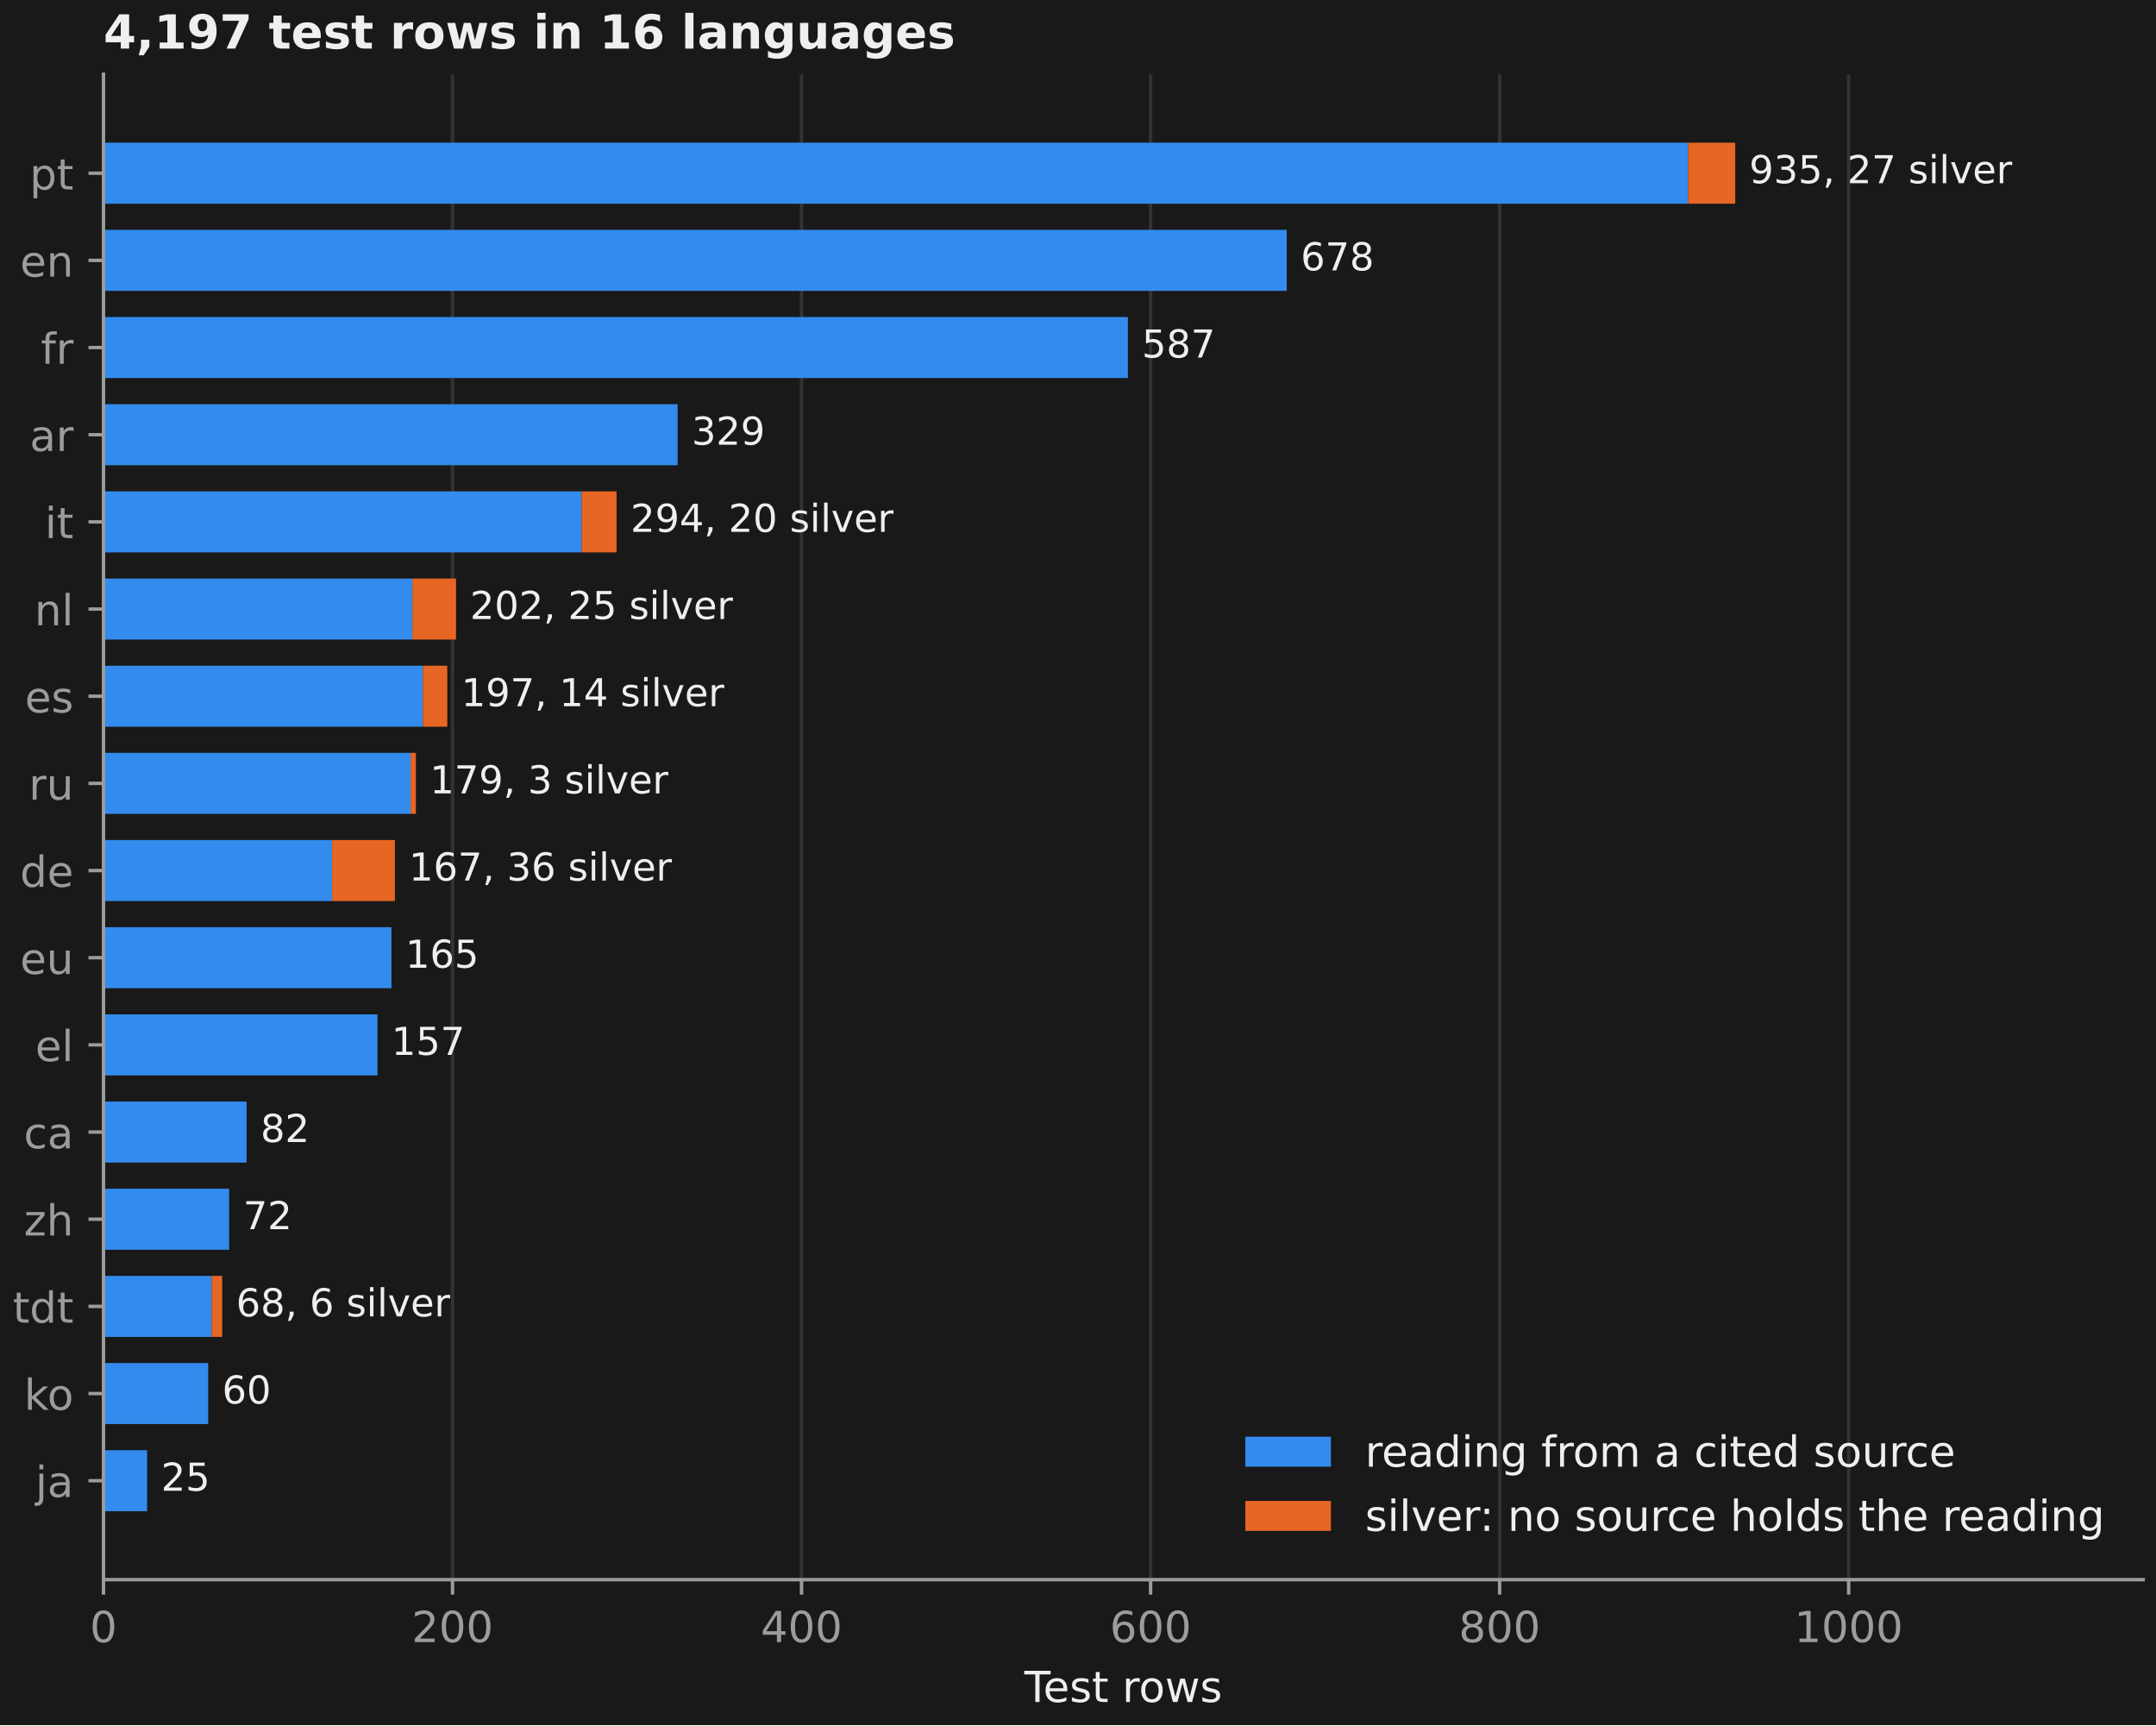
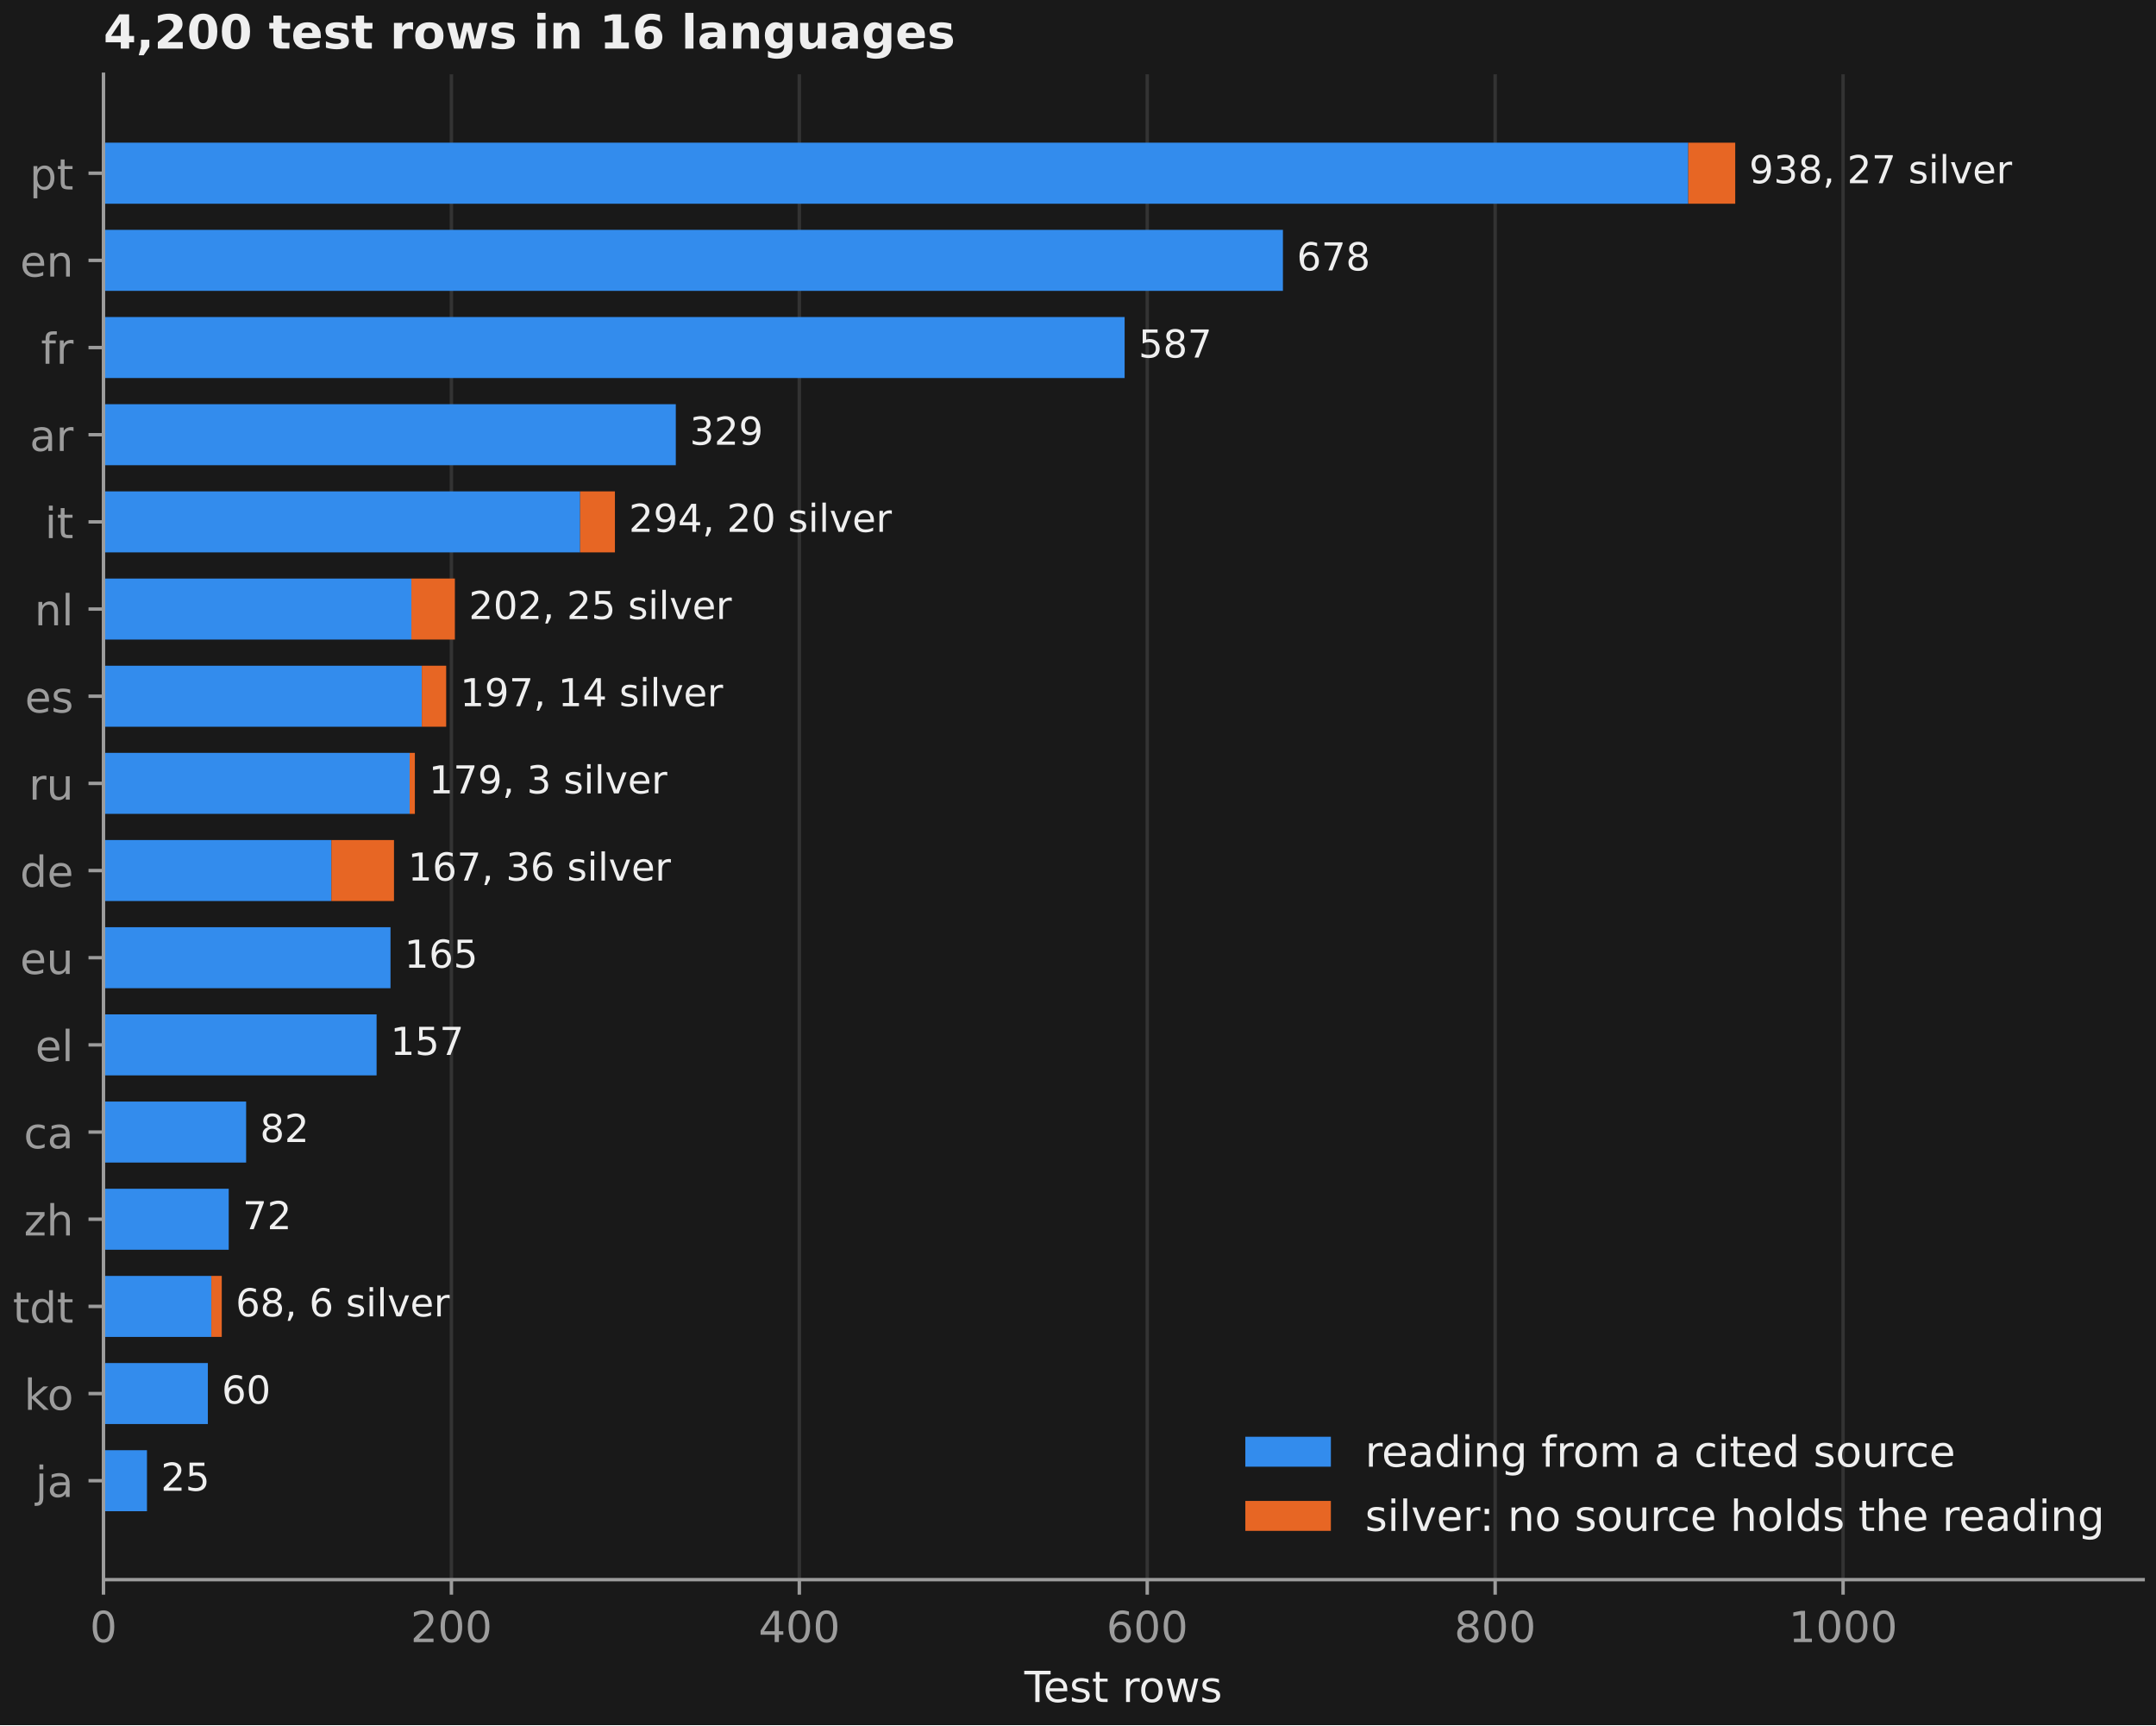
<svg xmlns="http://www.w3.org/2000/svg" xmlns:xlink="http://www.w3.org/1999/xlink" width="504pt" height="403.2pt" viewBox="0 0 504 403.2" version="1.1">
  <defs>
    <style type="text/css">*{stroke-linejoin: round; stroke-linecap: butt}</style>
  </defs>
  <g id="figure_1">
    <g id="patch_1">
      <path d="M 0 403.2  L 504 403.2  L 504 0  L 0 0  z " style="fill: #191919" />
    </g>
    <g id="axes_1">
      <g id="patch_2">
        <path d="M 24.189 369.2  L 501 369.2  L 501 17.359  L 24.189 17.359  z " style="fill: #191919" />
      </g>
      <g id="matplotlib.axis_1">
        <g id="xtick_1">
          <g id="line2d_1">
            <path d="M 24.189 369.2  L 24.189 17.359  " clip-path="url(#pc257450eb6)" style="fill: none; stroke: #333333; stroke-width: 0.8; stroke-linecap: square" />
          </g>
          <g id="line2d_2">
            <defs>
              <path id="mc3cc2e16f8" d="M 0 0  L 0 3.5  " style="stroke: #9c9c9c; stroke-width: 0.8" />
            </defs>
            <g>
              <use xlink:href="#mc3cc2e16f8" x="24.189" y="369.2" style="fill: #9c9c9c; stroke: #9c9c9c; stroke-width: 0.8" />
            </g>
          </g>
          <g id="text_1">
            <text style="font-size: 10px; font-family: 'DejaVu Sans', 'Bitstream Vera Sans', 'Computer Modern Sans Serif', 'Lucida Grande', 'Verdana', 'Geneva', 'Lucid', 'Arial', 'Helvetica', 'Avant Garde', sans-serif; text-anchor: middle; fill: #9c9c9c" x="24.189" y="383.797" transform="rotate(-0 24.1893 383.7974)">0</text>
          </g>
        </g>
        <g id="xtick_2">
          <g id="line2d_3">
-             <path d="M 105.783 369.2  L 105.783 17.359  " clip-path="url(#pc257450eb6)" style="fill: none; stroke: #333333; stroke-width: 0.8; stroke-linecap: square" />
+             <path d="M 105.522 369.2  L 105.522 17.359  " clip-path="url(#pc257450eb6)" style="fill: none; stroke: #333333; stroke-width: 0.8; stroke-linecap: square" />
          </g>
          <g id="line2d_4">
            <g>
-               <use xlink:href="#mc3cc2e16f8" x="105.783" y="369.2" style="fill: #9c9c9c; stroke: #9c9c9c; stroke-width: 0.8" />
+               <use xlink:href="#mc3cc2e16f8" x="105.522" y="369.2" style="fill: #9c9c9c; stroke: #9c9c9c; stroke-width: 0.8" />
            </g>
          </g>
          <g id="text_2">
-             <text style="font-size: 10px; font-family: 'DejaVu Sans', 'Bitstream Vera Sans', 'Computer Modern Sans Serif', 'Lucida Grande', 'Verdana', 'Geneva', 'Lucid', 'Arial', 'Helvetica', 'Avant Garde', sans-serif; text-anchor: middle; fill: #9c9c9c" x="105.783" y="383.797" transform="rotate(-0 105.7825 383.7974)">200</text>
+             <text style="font-size: 10px; font-family: 'DejaVu Sans', 'Bitstream Vera Sans', 'Computer Modern Sans Serif', 'Lucida Grande', 'Verdana', 'Geneva', 'Lucid', 'Arial', 'Helvetica', 'Avant Garde', sans-serif; text-anchor: middle; fill: #9c9c9c" x="105.522" y="383.797" transform="rotate(-0 105.5216 383.7974)">200</text>
          </g>
        </g>
        <g id="xtick_3">
          <g id="line2d_5">
-             <path d="M 187.376 369.2  L 187.376 17.359  " clip-path="url(#pc257450eb6)" style="fill: none; stroke: #333333; stroke-width: 0.8; stroke-linecap: square" />
+             <path d="M 186.854 369.2  L 186.854 17.359  " clip-path="url(#pc257450eb6)" style="fill: none; stroke: #333333; stroke-width: 0.8; stroke-linecap: square" />
          </g>
          <g id="line2d_6">
            <g>
-               <use xlink:href="#mc3cc2e16f8" x="187.376" y="369.2" style="fill: #9c9c9c; stroke: #9c9c9c; stroke-width: 0.8" />
+               <use xlink:href="#mc3cc2e16f8" x="186.854" y="369.2" style="fill: #9c9c9c; stroke: #9c9c9c; stroke-width: 0.8" />
            </g>
          </g>
          <g id="text_3">
-             <text style="font-size: 10px; font-family: 'DejaVu Sans', 'Bitstream Vera Sans', 'Computer Modern Sans Serif', 'Lucida Grande', 'Verdana', 'Geneva', 'Lucid', 'Arial', 'Helvetica', 'Avant Garde', sans-serif; text-anchor: middle; fill: #9c9c9c" x="187.376" y="383.797" transform="rotate(-0 187.3758 383.7974)">400</text>
+             <text style="font-size: 10px; font-family: 'DejaVu Sans', 'Bitstream Vera Sans', 'Computer Modern Sans Serif', 'Lucida Grande', 'Verdana', 'Geneva', 'Lucid', 'Arial', 'Helvetica', 'Avant Garde', sans-serif; text-anchor: middle; fill: #9c9c9c" x="186.854" y="383.797" transform="rotate(-0 186.8539 383.7974)">400</text>
          </g>
        </g>
        <g id="xtick_4">
          <g id="line2d_7">
-             <path d="M 268.969 369.2  L 268.969 17.359  " clip-path="url(#pc257450eb6)" style="fill: none; stroke: #333333; stroke-width: 0.8; stroke-linecap: square" />
+             <path d="M 268.186 369.2  L 268.186 17.359  " clip-path="url(#pc257450eb6)" style="fill: none; stroke: #333333; stroke-width: 0.8; stroke-linecap: square" />
          </g>
          <g id="line2d_8">
            <g>
-               <use xlink:href="#mc3cc2e16f8" x="268.969" y="369.2" style="fill: #9c9c9c; stroke: #9c9c9c; stroke-width: 0.8" />
+               <use xlink:href="#mc3cc2e16f8" x="268.186" y="369.2" style="fill: #9c9c9c; stroke: #9c9c9c; stroke-width: 0.8" />
            </g>
          </g>
          <g id="text_4">
-             <text style="font-size: 10px; font-family: 'DejaVu Sans', 'Bitstream Vera Sans', 'Computer Modern Sans Serif', 'Lucida Grande', 'Verdana', 'Geneva', 'Lucid', 'Arial', 'Helvetica', 'Avant Garde', sans-serif; text-anchor: middle; fill: #9c9c9c" x="268.969" y="383.797" transform="rotate(-0 268.969 383.7974)">600</text>
+             <text style="font-size: 10px; font-family: 'DejaVu Sans', 'Bitstream Vera Sans', 'Computer Modern Sans Serif', 'Lucida Grande', 'Verdana', 'Geneva', 'Lucid', 'Arial', 'Helvetica', 'Avant Garde', sans-serif; text-anchor: middle; fill: #9c9c9c" x="268.186" y="383.797" transform="rotate(-0 268.1861 383.7974)">600</text>
          </g>
        </g>
        <g id="xtick_5">
          <g id="line2d_9">
-             <path d="M 350.562 369.2  L 350.562 17.359  " clip-path="url(#pc257450eb6)" style="fill: none; stroke: #333333; stroke-width: 0.8; stroke-linecap: square" />
+             <path d="M 349.518 369.2  L 349.518 17.359  " clip-path="url(#pc257450eb6)" style="fill: none; stroke: #333333; stroke-width: 0.8; stroke-linecap: square" />
          </g>
          <g id="line2d_10">
            <g>
-               <use xlink:href="#mc3cc2e16f8" x="350.562" y="369.2" style="fill: #9c9c9c; stroke: #9c9c9c; stroke-width: 0.8" />
+               <use xlink:href="#mc3cc2e16f8" x="349.518" y="369.2" style="fill: #9c9c9c; stroke: #9c9c9c; stroke-width: 0.8" />
            </g>
          </g>
          <g id="text_5">
-             <text style="font-size: 10px; font-family: 'DejaVu Sans', 'Bitstream Vera Sans', 'Computer Modern Sans Serif', 'Lucida Grande', 'Verdana', 'Geneva', 'Lucid', 'Arial', 'Helvetica', 'Avant Garde', sans-serif; text-anchor: middle; fill: #9c9c9c" x="350.562" y="383.797" transform="rotate(-0 350.5622 383.7974)">800</text>
+             <text style="font-size: 10px; font-family: 'DejaVu Sans', 'Bitstream Vera Sans', 'Computer Modern Sans Serif', 'Lucida Grande', 'Verdana', 'Geneva', 'Lucid', 'Arial', 'Helvetica', 'Avant Garde', sans-serif; text-anchor: middle; fill: #9c9c9c" x="349.518" y="383.797" transform="rotate(-0 349.5184 383.7974)">800</text>
          </g>
        </g>
        <g id="xtick_6">
          <g id="line2d_11">
-             <path d="M 432.155 369.2  L 432.155 17.359  " clip-path="url(#pc257450eb6)" style="fill: none; stroke: #333333; stroke-width: 0.8; stroke-linecap: square" />
+             <path d="M 430.851 369.2  L 430.851 17.359  " clip-path="url(#pc257450eb6)" style="fill: none; stroke: #333333; stroke-width: 0.8; stroke-linecap: square" />
          </g>
          <g id="line2d_12">
            <g>
-               <use xlink:href="#mc3cc2e16f8" x="432.155" y="369.2" style="fill: #9c9c9c; stroke: #9c9c9c; stroke-width: 0.8" />
+               <use xlink:href="#mc3cc2e16f8" x="430.851" y="369.2" style="fill: #9c9c9c; stroke: #9c9c9c; stroke-width: 0.8" />
            </g>
          </g>
          <g id="text_6">
-             <text style="font-size: 10px; font-family: 'DejaVu Sans', 'Bitstream Vera Sans', 'Computer Modern Sans Serif', 'Lucida Grande', 'Verdana', 'Geneva', 'Lucid', 'Arial', 'Helvetica', 'Avant Garde', sans-serif; text-anchor: middle; fill: #9c9c9c" x="432.155" y="383.797" transform="rotate(-0 432.1555 383.7974)">1000</text>
+             <text style="font-size: 10px; font-family: 'DejaVu Sans', 'Bitstream Vera Sans', 'Computer Modern Sans Serif', 'Lucida Grande', 'Verdana', 'Geneva', 'Lucid', 'Arial', 'Helvetica', 'Avant Garde', sans-serif; text-anchor: middle; fill: #9c9c9c" x="430.851" y="383.797" transform="rotate(-0 430.8507 383.7974)">1000</text>
          </g>
        </g>
        <g id="text_7">
          <text style="font-size: 10px; font-family: 'DejaVu Sans', 'Bitstream Vera Sans', 'Computer Modern Sans Serif', 'Lucida Grande', 'Verdana', 'Geneva', 'Lucid', 'Arial', 'Helvetica', 'Avant Garde', sans-serif; text-anchor: middle; fill: #efefef" x="262.595" y="397.797" transform="rotate(-0 262.5945 397.7974)">Test rows</text>
        </g>
      </g>
      <g id="matplotlib.axis_2">
        <g id="ytick_1">
          <g id="line2d_13">
            <defs>
              <path id="m61c7a5ba7b" d="M 0 0  L -3.5 0  " style="stroke: #9c9c9c; stroke-width: 0.8" />
            </defs>
            <g>
              <use xlink:href="#m61c7a5ba7b" x="24.189" y="346.076" style="fill: #9c9c9c; stroke: #9c9c9c; stroke-width: 0.8" />
            </g>
          </g>
          <g id="text_8">
            <text style="font-size: 10px; font-family: 'DejaVu Sans', 'Bitstream Vera Sans', 'Computer Modern Sans Serif', 'Lucida Grande', 'Verdana', 'Geneva', 'Lucid', 'Arial', 'Helvetica', 'Avant Garde', sans-serif; text-anchor: end; fill: #9c9c9c" x="17.189" y="349.876" transform="rotate(-0 17.1893 349.8757)">ja</text>
          </g>
        </g>
        <g id="ytick_2">
          <g id="line2d_14">
            <g>
              <use xlink:href="#m61c7a5ba7b" x="24.189" y="325.703" style="fill: #9c9c9c; stroke: #9c9c9c; stroke-width: 0.8" />
            </g>
          </g>
          <g id="text_9">
            <text style="font-size: 10px; font-family: 'DejaVu Sans', 'Bitstream Vera Sans', 'Computer Modern Sans Serif', 'Lucida Grande', 'Verdana', 'Geneva', 'Lucid', 'Arial', 'Helvetica', 'Avant Garde', sans-serif; text-anchor: end; fill: #9c9c9c" x="17.189" y="329.503" transform="rotate(-0 17.1893 329.5027)">ko</text>
          </g>
        </g>
        <g id="ytick_3">
          <g id="line2d_15">
            <g>
              <use xlink:href="#m61c7a5ba7b" x="24.189" y="305.33" style="fill: #9c9c9c; stroke: #9c9c9c; stroke-width: 0.8" />
            </g>
          </g>
          <g id="text_10">
            <text style="font-size: 10px; font-family: 'DejaVu Sans', 'Bitstream Vera Sans', 'Computer Modern Sans Serif', 'Lucida Grande', 'Verdana', 'Geneva', 'Lucid', 'Arial', 'Helvetica', 'Avant Garde', sans-serif; text-anchor: end; fill: #9c9c9c" x="17.189" y="309.13" transform="rotate(-0 17.1893 309.1297)">tdt</text>
          </g>
        </g>
        <g id="ytick_4">
          <g id="line2d_16">
            <g>
              <use xlink:href="#m61c7a5ba7b" x="24.189" y="284.958" style="fill: #9c9c9c; stroke: #9c9c9c; stroke-width: 0.8" />
            </g>
          </g>
          <g id="text_11">
            <text style="font-size: 10px; font-family: 'DejaVu Sans', 'Bitstream Vera Sans', 'Computer Modern Sans Serif', 'Lucida Grande', 'Verdana', 'Geneva', 'Lucid', 'Arial', 'Helvetica', 'Avant Garde', sans-serif; text-anchor: end; fill: #9c9c9c" x="17.189" y="288.757" transform="rotate(-0 17.1893 288.7567)">zh</text>
          </g>
        </g>
        <g id="ytick_5">
          <g id="line2d_17">
            <g>
              <use xlink:href="#m61c7a5ba7b" x="24.189" y="264.585" style="fill: #9c9c9c; stroke: #9c9c9c; stroke-width: 0.8" />
            </g>
          </g>
          <g id="text_12">
            <text style="font-size: 10px; font-family: 'DejaVu Sans', 'Bitstream Vera Sans', 'Computer Modern Sans Serif', 'Lucida Grande', 'Verdana', 'Geneva', 'Lucid', 'Arial', 'Helvetica', 'Avant Garde', sans-serif; text-anchor: end; fill: #9c9c9c" x="17.189" y="268.383" transform="rotate(-0 17.1893 268.3834)">ca</text>
          </g>
        </g>
        <g id="ytick_6">
          <g id="line2d_18">
            <g>
              <use xlink:href="#m61c7a5ba7b" x="24.189" y="244.212" style="fill: #9c9c9c; stroke: #9c9c9c; stroke-width: 0.8" />
            </g>
          </g>
          <g id="text_13">
            <text style="font-size: 10px; font-family: 'DejaVu Sans', 'Bitstream Vera Sans', 'Computer Modern Sans Serif', 'Lucida Grande', 'Verdana', 'Geneva', 'Lucid', 'Arial', 'Helvetica', 'Avant Garde', sans-serif; text-anchor: end; fill: #9c9c9c" x="17.189" y="248.011" transform="rotate(-0 17.1893 248.0108)">el</text>
          </g>
        </g>
        <g id="ytick_7">
          <g id="line2d_19">
            <g>
              <use xlink:href="#m61c7a5ba7b" x="24.189" y="223.839" style="fill: #9c9c9c; stroke: #9c9c9c; stroke-width: 0.8" />
            </g>
          </g>
          <g id="text_14">
            <text style="font-size: 10px; font-family: 'DejaVu Sans', 'Bitstream Vera Sans', 'Computer Modern Sans Serif', 'Lucida Grande', 'Verdana', 'Geneva', 'Lucid', 'Arial', 'Helvetica', 'Avant Garde', sans-serif; text-anchor: end; fill: #9c9c9c" x="17.189" y="227.637" transform="rotate(-0 17.1893 227.6374)">eu</text>
          </g>
        </g>
        <g id="ytick_8">
          <g id="line2d_20">
            <g>
              <use xlink:href="#m61c7a5ba7b" x="24.189" y="203.466" style="fill: #9c9c9c; stroke: #9c9c9c; stroke-width: 0.8" />
            </g>
          </g>
          <g id="text_15">
            <text style="font-size: 10px; font-family: 'DejaVu Sans', 'Bitstream Vera Sans', 'Computer Modern Sans Serif', 'Lucida Grande', 'Verdana', 'Geneva', 'Lucid', 'Arial', 'Helvetica', 'Avant Garde', sans-serif; text-anchor: end; fill: #9c9c9c" x="17.189" y="207.265" transform="rotate(-0 17.1893 207.2648)">de</text>
          </g>
        </g>
        <g id="ytick_9">
          <g id="line2d_21">
            <g>
              <use xlink:href="#m61c7a5ba7b" x="24.189" y="183.093" style="fill: #9c9c9c; stroke: #9c9c9c; stroke-width: 0.8" />
            </g>
          </g>
          <g id="text_16">
            <text style="font-size: 10px; font-family: 'DejaVu Sans', 'Bitstream Vera Sans', 'Computer Modern Sans Serif', 'Lucida Grande', 'Verdana', 'Geneva', 'Lucid', 'Arial', 'Helvetica', 'Avant Garde', sans-serif; text-anchor: end; fill: #9c9c9c" x="17.189" y="186.891" transform="rotate(-0 17.1893 186.8915)">ru</text>
          </g>
        </g>
        <g id="ytick_10">
          <g id="line2d_22">
            <g>
              <use xlink:href="#m61c7a5ba7b" x="24.189" y="162.72" style="fill: #9c9c9c; stroke: #9c9c9c; stroke-width: 0.8" />
            </g>
          </g>
          <g id="text_17">
            <text style="font-size: 10px; font-family: 'DejaVu Sans', 'Bitstream Vera Sans', 'Computer Modern Sans Serif', 'Lucida Grande', 'Verdana', 'Geneva', 'Lucid', 'Arial', 'Helvetica', 'Avant Garde', sans-serif; text-anchor: end; fill: #9c9c9c" x="17.189" y="166.519" transform="rotate(-0 17.1893 166.5185)">es</text>
          </g>
        </g>
        <g id="ytick_11">
          <g id="line2d_23">
            <g>
              <use xlink:href="#m61c7a5ba7b" x="24.189" y="142.347" style="fill: #9c9c9c; stroke: #9c9c9c; stroke-width: 0.8" />
            </g>
          </g>
          <g id="text_18">
            <text style="font-size: 10px; font-family: 'DejaVu Sans', 'Bitstream Vera Sans', 'Computer Modern Sans Serif', 'Lucida Grande', 'Verdana', 'Geneva', 'Lucid', 'Arial', 'Helvetica', 'Avant Garde', sans-serif; text-anchor: end; fill: #9c9c9c" x="17.189" y="146.146" transform="rotate(-0 17.1893 146.1459)">nl</text>
          </g>
        </g>
        <g id="ytick_12">
          <g id="line2d_24">
            <g>
              <use xlink:href="#m61c7a5ba7b" x="24.189" y="121.974" style="fill: #9c9c9c; stroke: #9c9c9c; stroke-width: 0.8" />
            </g>
          </g>
          <g id="text_19">
            <text style="font-size: 10px; font-family: 'DejaVu Sans', 'Bitstream Vera Sans', 'Computer Modern Sans Serif', 'Lucida Grande', 'Verdana', 'Geneva', 'Lucid', 'Arial', 'Helvetica', 'Avant Garde', sans-serif; text-anchor: end; fill: #9c9c9c" x="17.189" y="125.773" transform="rotate(-0 17.1893 125.773)">it</text>
          </g>
        </g>
        <g id="ytick_13">
          <g id="line2d_25">
            <g>
              <use xlink:href="#m61c7a5ba7b" x="24.189" y="101.601" style="fill: #9c9c9c; stroke: #9c9c9c; stroke-width: 0.8" />
            </g>
          </g>
          <g id="text_20">
            <text style="font-size: 10px; font-family: 'DejaVu Sans', 'Bitstream Vera Sans', 'Computer Modern Sans Serif', 'Lucida Grande', 'Verdana', 'Geneva', 'Lucid', 'Arial', 'Helvetica', 'Avant Garde', sans-serif; text-anchor: end; fill: #9c9c9c" x="17.189" y="105.4" transform="rotate(-0 17.1893 105.3996)">ar</text>
          </g>
        </g>
        <g id="ytick_14">
          <g id="line2d_26">
            <g>
              <use xlink:href="#m61c7a5ba7b" x="24.189" y="81.228" style="fill: #9c9c9c; stroke: #9c9c9c; stroke-width: 0.8" />
            </g>
          </g>
          <g id="text_21">
            <text style="font-size: 10px; font-family: 'DejaVu Sans', 'Bitstream Vera Sans', 'Computer Modern Sans Serif', 'Lucida Grande', 'Verdana', 'Geneva', 'Lucid', 'Arial', 'Helvetica', 'Avant Garde', sans-serif; text-anchor: end; fill: #9c9c9c" x="17.189" y="85.027" transform="rotate(-0 17.1893 85.02701)">fr</text>
          </g>
        </g>
        <g id="ytick_15">
          <g id="line2d_27">
            <g>
              <use xlink:href="#m61c7a5ba7b" x="24.189" y="60.855" style="fill: #9c9c9c; stroke: #9c9c9c; stroke-width: 0.8" />
            </g>
          </g>
          <g id="text_22">
            <text style="font-size: 10px; font-family: 'DejaVu Sans', 'Bitstream Vera Sans', 'Computer Modern Sans Serif', 'Lucida Grande', 'Verdana', 'Geneva', 'Lucid', 'Arial', 'Helvetica', 'Avant Garde', sans-serif; text-anchor: end; fill: #9c9c9c" x="17.189" y="64.654" transform="rotate(-0 17.1893 64.65365)">en</text>
          </g>
        </g>
        <g id="ytick_16">
          <g id="line2d_28">
            <g>
              <use xlink:href="#m61c7a5ba7b" x="24.189" y="40.482" style="fill: #9c9c9c; stroke: #9c9c9c; stroke-width: 0.8" />
            </g>
          </g>
          <g id="text_23">
            <text style="font-size: 10px; font-family: 'DejaVu Sans', 'Bitstream Vera Sans', 'Computer Modern Sans Serif', 'Lucida Grande', 'Verdana', 'Geneva', 'Lucid', 'Arial', 'Helvetica', 'Avant Garde', sans-serif; text-anchor: end; fill: #9c9c9c" x="17.189" y="44.281" transform="rotate(-0 17.1893 44.28067)">pt</text>
          </g>
        </g>
      </g>
      <g id="patch_3">
-         <path d="M 24.189 353.207  L 34.388 353.207  L 34.388 338.946  L 24.189 338.946  z " clip-path="url(#pc257450eb6)" style="fill: #338ced" />
+         <path d="M 24.189 353.207  L 34.356 353.207  L 34.356 338.946  L 24.189 338.946  z " clip-path="url(#pc257450eb6)" style="fill: #338ced" />
      </g>
      <g id="patch_4">
-         <path d="M 24.189 332.834  L 48.667 332.834  L 48.667 318.573  L 24.189 318.573  z " clip-path="url(#pc257450eb6)" style="fill: #338ced" />
+         <path d="M 24.189 332.834  L 48.589 332.834  L 48.589 318.573  L 24.189 318.573  z " clip-path="url(#pc257450eb6)" style="fill: #338ced" />
      </g>
      <g id="patch_5">
-         <path d="M 24.189 312.461  L 49.483 312.461  L 49.483 298.2  L 24.189 298.2  z " clip-path="url(#pc257450eb6)" style="fill: #338ced" />
+         <path d="M 24.189 312.461  L 49.402 312.461  L 49.402 298.2  L 24.189 298.2  z " clip-path="url(#pc257450eb6)" style="fill: #338ced" />
      </g>
      <g id="patch_6">
-         <path d="M 24.189 292.088  L 53.563 292.088  L 53.563 277.827  L 24.189 277.827  z " clip-path="url(#pc257450eb6)" style="fill: #338ced" />
+         <path d="M 24.189 292.088  L 53.469 292.088  L 53.469 277.827  L 24.189 277.827  z " clip-path="url(#pc257450eb6)" style="fill: #338ced" />
      </g>
      <g id="patch_7">
-         <path d="M 24.189 271.715  L 57.643 271.715  L 57.643 257.454  L 24.189 257.454  z " clip-path="url(#pc257450eb6)" style="fill: #338ced" />
+         <path d="M 24.189 271.715  L 57.536 271.715  L 57.536 257.454  L 24.189 257.454  z " clip-path="url(#pc257450eb6)" style="fill: #338ced" />
      </g>
      <g id="patch_8">
-         <path d="M 24.189 251.342  L 88.24 251.342  L 88.24 237.081  L 24.189 237.081  z " clip-path="url(#pc257450eb6)" style="fill: #338ced" />
+         <path d="M 24.189 251.342  L 88.035 251.342  L 88.035 237.081  L 24.189 237.081  z " clip-path="url(#pc257450eb6)" style="fill: #338ced" />
      </g>
      <g id="patch_9">
-         <path d="M 24.189 230.969  L 91.504 230.969  L 91.504 216.708  L 24.189 216.708  z " clip-path="url(#pc257450eb6)" style="fill: #338ced" />
+         <path d="M 24.189 230.969  L 91.288 230.969  L 91.288 216.708  L 24.189 216.708  z " clip-path="url(#pc257450eb6)" style="fill: #338ced" />
      </g>
      <g id="patch_10">
-         <path d="M 24.189 210.596  L 77.633 210.596  L 77.633 196.335  L 24.189 196.335  z " clip-path="url(#pc257450eb6)" style="fill: #338ced" />
+         <path d="M 24.189 210.596  L 77.462 210.596  L 77.462 196.335  L 24.189 196.335  z " clip-path="url(#pc257450eb6)" style="fill: #338ced" />
      </g>
      <g id="patch_11">
-         <path d="M 24.189 190.223  L 95.991 190.223  L 95.991 175.962  L 24.189 175.962  z " clip-path="url(#pc257450eb6)" style="fill: #338ced" />
+         <path d="M 24.189 190.223  L 95.762 190.223  L 95.762 175.962  L 24.189 175.962  z " clip-path="url(#pc257450eb6)" style="fill: #338ced" />
      </g>
      <g id="patch_12">
-         <path d="M 24.189 169.85  L 98.847 169.85  L 98.847 155.589  L 24.189 155.589  z " clip-path="url(#pc257450eb6)" style="fill: #338ced" />
+         <path d="M 24.189 169.85  L 98.608 169.85  L 98.608 155.589  L 24.189 155.589  z " clip-path="url(#pc257450eb6)" style="fill: #338ced" />
      </g>
      <g id="patch_13">
-         <path d="M 24.189 149.477  L 96.399 149.477  L 96.399 135.216  L 24.189 135.216  z " clip-path="url(#pc257450eb6)" style="fill: #338ced" />
+         <path d="M 24.189 149.477  L 96.168 149.477  L 96.168 135.216  L 24.189 135.216  z " clip-path="url(#pc257450eb6)" style="fill: #338ced" />
      </g>
      <g id="patch_14">
-         <path d="M 24.189 129.104  L 135.972 129.104  L 135.972 114.843  L 24.189 114.843  z " clip-path="url(#pc257450eb6)" style="fill: #338ced" />
+         <path d="M 24.189 129.104  L 135.615 129.104  L 135.615 114.843  L 24.189 114.843  z " clip-path="url(#pc257450eb6)" style="fill: #338ced" />
      </g>
      <g id="patch_15">
-         <path d="M 24.189 108.731  L 158.41 108.731  L 158.41 94.47  L 24.189 94.47  z " clip-path="url(#pc257450eb6)" style="fill: #338ced" />
+         <path d="M 24.189 108.731  L 157.981 108.731  L 157.981 94.47  L 24.189 94.47  z " clip-path="url(#pc257450eb6)" style="fill: #338ced" />
      </g>
      <g id="patch_16">
-         <path d="M 24.189 88.358  L 263.665 88.358  L 263.665 74.097  L 24.189 74.097  z " clip-path="url(#pc257450eb6)" style="fill: #338ced" />
+         <path d="M 24.189 88.358  L 262.9 88.358  L 262.9 74.097  L 24.189 74.097  z " clip-path="url(#pc257450eb6)" style="fill: #338ced" />
      </g>
      <g id="patch_17">
-         <path d="M 24.189 67.985  L 300.79 67.985  L 300.79 53.724  L 24.189 53.724  z " clip-path="url(#pc257450eb6)" style="fill: #338ced" />
+         <path d="M 24.189 67.985  L 299.906 67.985  L 299.906 53.724  L 24.189 53.724  z " clip-path="url(#pc257450eb6)" style="fill: #338ced" />
      </g>
      <g id="patch_18">
-         <path d="M 24.189 47.612  L 394.623 47.612  L 394.623 33.351  L 24.189 33.351  z " clip-path="url(#pc257450eb6)" style="fill: #338ced" />
+         <path d="M 24.189 47.612  L 394.658 47.612  L 394.658 33.351  L 24.189 33.351  z " clip-path="url(#pc257450eb6)" style="fill: #338ced" />
      </g>
      <g id="patch_19">
-         <path d="M 34.388 353.207  L 34.388 353.207  L 34.388 338.946  L 34.388 338.946  z " clip-path="url(#pc257450eb6)" style="fill: #e76624" />
+         <path d="M 34.356 353.207  L 34.356 353.207  L 34.356 338.946  L 34.356 338.946  z " clip-path="url(#pc257450eb6)" style="fill: #e76624" />
      </g>
      <g id="patch_20">
-         <path d="M 48.667 332.834  L 48.667 332.834  L 48.667 318.573  L 48.667 318.573  z " clip-path="url(#pc257450eb6)" style="fill: #e76624" />
+         <path d="M 48.589 332.834  L 48.589 332.834  L 48.589 318.573  L 48.589 318.573  z " clip-path="url(#pc257450eb6)" style="fill: #e76624" />
      </g>
      <g id="patch_21">
-         <path d="M 49.483 312.461  L 51.931 312.461  L 51.931 298.2  L 49.483 298.2  z " clip-path="url(#pc257450eb6)" style="fill: #e76624" />
+         <path d="M 49.402 312.461  L 51.842 312.461  L 51.842 298.2  L 49.402 298.2  z " clip-path="url(#pc257450eb6)" style="fill: #e76624" />
      </g>
      <g id="patch_22">
-         <path d="M 53.563 292.088  L 53.563 292.088  L 53.563 277.827  L 53.563 277.827  z " clip-path="url(#pc257450eb6)" style="fill: #e76624" />
+         <path d="M 53.469 292.088  L 53.469 292.088  L 53.469 277.827  L 53.469 277.827  z " clip-path="url(#pc257450eb6)" style="fill: #e76624" />
      </g>
      <g id="patch_23">
-         <path d="M 57.643 271.715  L 57.643 271.715  L 57.643 257.454  L 57.643 257.454  z " clip-path="url(#pc257450eb6)" style="fill: #e76624" />
+         <path d="M 57.536 271.715  L 57.536 271.715  L 57.536 257.454  L 57.536 257.454  z " clip-path="url(#pc257450eb6)" style="fill: #e76624" />
      </g>
      <g id="patch_24">
-         <path d="M 88.24 251.342  L 88.24 251.342  L 88.24 237.081  L 88.24 237.081  z " clip-path="url(#pc257450eb6)" style="fill: #e76624" />
+         <path d="M 88.035 251.342  L 88.035 251.342  L 88.035 237.081  L 88.035 237.081  z " clip-path="url(#pc257450eb6)" style="fill: #e76624" />
      </g>
      <g id="patch_25">
-         <path d="M 91.504 230.969  L 91.504 230.969  L 91.504 216.708  L 91.504 216.708  z " clip-path="url(#pc257450eb6)" style="fill: #e76624" />
+         <path d="M 91.288 230.969  L 91.288 230.969  L 91.288 216.708  L 91.288 216.708  z " clip-path="url(#pc257450eb6)" style="fill: #e76624" />
      </g>
      <g id="patch_26">
-         <path d="M 77.633 210.596  L 92.32 210.596  L 92.32 196.335  L 77.633 196.335  z " clip-path="url(#pc257450eb6)" style="fill: #e76624" />
+         <path d="M 77.462 210.596  L 92.102 210.596  L 92.102 196.335  L 77.462 196.335  z " clip-path="url(#pc257450eb6)" style="fill: #e76624" />
      </g>
      <g id="patch_27">
-         <path d="M 95.991 190.223  L 97.215 190.223  L 97.215 175.962  L 95.991 175.962  z " clip-path="url(#pc257450eb6)" style="fill: #e76624" />
+         <path d="M 95.762 190.223  L 96.982 190.223  L 96.982 175.962  L 95.762 175.962  z " clip-path="url(#pc257450eb6)" style="fill: #e76624" />
      </g>
      <g id="patch_28">
-         <path d="M 98.847 169.85  L 104.559 169.85  L 104.559 155.589  L 98.847 155.589  z " clip-path="url(#pc257450eb6)" style="fill: #e76624" />
+         <path d="M 98.608 169.85  L 104.302 169.85  L 104.302 155.589  L 98.608 155.589  z " clip-path="url(#pc257450eb6)" style="fill: #e76624" />
      </g>
      <g id="patch_29">
-         <path d="M 96.399 149.477  L 106.598 149.477  L 106.598 135.216  L 96.399 135.216  z " clip-path="url(#pc257450eb6)" style="fill: #e76624" />
+         <path d="M 96.168 149.477  L 106.335 149.477  L 106.335 135.216  L 96.168 135.216  z " clip-path="url(#pc257450eb6)" style="fill: #e76624" />
      </g>
      <g id="patch_30">
-         <path d="M 135.972 129.104  L 144.131 129.104  L 144.131 114.843  L 135.972 114.843  z " clip-path="url(#pc257450eb6)" style="fill: #e76624" />
+         <path d="M 135.615 129.104  L 143.748 129.104  L 143.748 114.843  L 135.615 114.843  z " clip-path="url(#pc257450eb6)" style="fill: #e76624" />
      </g>
      <g id="patch_31">
-         <path d="M 158.41 108.731  L 158.41 108.731  L 158.41 94.47  L 158.41 94.47  z " clip-path="url(#pc257450eb6)" style="fill: #e76624" />
+         <path d="M 157.981 108.731  L 157.981 108.731  L 157.981 94.47  L 157.981 94.47  z " clip-path="url(#pc257450eb6)" style="fill: #e76624" />
      </g>
      <g id="patch_32">
-         <path d="M 263.665 88.358  L 263.665 88.358  L 263.665 74.097  L 263.665 74.097  z " clip-path="url(#pc257450eb6)" style="fill: #e76624" />
+         <path d="M 262.9 88.358  L 262.9 88.358  L 262.9 74.097  L 262.9 74.097  z " clip-path="url(#pc257450eb6)" style="fill: #e76624" />
      </g>
      <g id="patch_33">
-         <path d="M 300.79 67.985  L 300.79 67.985  L 300.79 53.724  L 300.79 53.724  z " clip-path="url(#pc257450eb6)" style="fill: #e76624" />
+         <path d="M 299.906 67.985  L 299.906 67.985  L 299.906 53.724  L 299.906 53.724  z " clip-path="url(#pc257450eb6)" style="fill: #e76624" />
      </g>
      <g id="patch_34">
-         <path d="M 394.623 47.612  L 405.638 47.612  L 405.638 33.351  L 394.623 33.351  z " clip-path="url(#pc257450eb6)" style="fill: #e76624" />
+         <path d="M 394.658 47.612  L 405.638 47.612  L 405.638 33.351  L 394.658 33.351  z " clip-path="url(#pc257450eb6)" style="fill: #e76624" />
      </g>
      <g id="patch_35">
        <path d="M 24.189 369.2  L 24.189 17.359  " style="fill: none; stroke: #9c9c9c; stroke-width: 0.8; stroke-linejoin: miter; stroke-linecap: square" />
      </g>
      <g id="patch_36">
        <path d="M 24.189 369.2  L 501 369.2  " style="fill: none; stroke: #9c9c9c; stroke-width: 0.8; stroke-linejoin: miter; stroke-linecap: square" />
      </g>
      <g id="text_24">
-         <text style="font-size: 9px; font-family: 'DejaVu Sans', 'Bitstream Vera Sans', 'Computer Modern Sans Serif', 'Lucida Grande', 'Verdana', 'Geneva', 'Lucid', 'Arial', 'Helvetica', 'Avant Garde', sans-serif; text-anchor: start; fill: #efefef" x="37.652" y="348.414" transform="rotate(-0 37.65219 348.4143)">25</text>
+         <text style="font-size: 9px; font-family: 'DejaVu Sans', 'Bitstream Vera Sans', 'Computer Modern Sans Serif', 'Lucida Grande', 'Verdana', 'Geneva', 'Lucid', 'Arial', 'Helvetica', 'Avant Garde', sans-serif; text-anchor: start; fill: #efefef" x="37.609" y="348.414" transform="rotate(-0 37.60913 348.4143)">25</text>
      </g>
      <g id="text_25">
-         <text style="font-size: 9px; font-family: 'DejaVu Sans', 'Bitstream Vera Sans', 'Computer Modern Sans Serif', 'Lucida Grande', 'Verdana', 'Geneva', 'Lucid', 'Arial', 'Helvetica', 'Avant Garde', sans-serif; text-anchor: start; fill: #efefef" x="51.931" y="328.041" transform="rotate(-0 51.931 328.0414)">60</text>
+         <text style="font-size: 9px; font-family: 'DejaVu Sans', 'Bitstream Vera Sans', 'Computer Modern Sans Serif', 'Lucida Grande', 'Verdana', 'Geneva', 'Lucid', 'Arial', 'Helvetica', 'Avant Garde', sans-serif; text-anchor: start; fill: #efefef" x="51.842" y="328.041" transform="rotate(-0 51.84228 328.0414)">60</text>
      </g>
      <g id="text_26">
-         <text style="font-size: 9px; font-family: 'DejaVu Sans', 'Bitstream Vera Sans', 'Computer Modern Sans Serif', 'Lucida Grande', 'Verdana', 'Geneva', 'Lucid', 'Arial', 'Helvetica', 'Avant Garde', sans-serif; text-anchor: start; fill: #efefef" x="55.195" y="307.669" transform="rotate(-0 55.19473 307.6687)">68, 6 silver</text>
+         <text style="font-size: 9px; font-family: 'DejaVu Sans', 'Bitstream Vera Sans', 'Computer Modern Sans Serif', 'Lucida Grande', 'Verdana', 'Geneva', 'Lucid', 'Arial', 'Helvetica', 'Avant Garde', sans-serif; text-anchor: start; fill: #efefef" x="55.096" y="307.669" transform="rotate(-0 55.09557 307.6687)">68, 6 silver</text>
      </g>
      <g id="text_27">
-         <text style="font-size: 9px; font-family: 'DejaVu Sans', 'Bitstream Vera Sans', 'Computer Modern Sans Serif', 'Lucida Grande', 'Verdana', 'Geneva', 'Lucid', 'Arial', 'Helvetica', 'Avant Garde', sans-serif; text-anchor: start; fill: #efefef" x="56.827" y="287.295" transform="rotate(-0 56.8266 287.2954)">72</text>
+         <text style="font-size: 9px; font-family: 'DejaVu Sans', 'Bitstream Vera Sans', 'Computer Modern Sans Serif', 'Lucida Grande', 'Verdana', 'Geneva', 'Lucid', 'Arial', 'Helvetica', 'Avant Garde', sans-serif; text-anchor: start; fill: #efefef" x="56.722" y="287.295" transform="rotate(-0 56.72221 287.2954)">72</text>
      </g>
      <g id="text_28">
-         <text style="font-size: 9px; font-family: 'DejaVu Sans', 'Bitstream Vera Sans', 'Computer Modern Sans Serif', 'Lucida Grande', 'Verdana', 'Geneva', 'Lucid', 'Arial', 'Helvetica', 'Avant Garde', sans-serif; text-anchor: start; fill: #efefef" x="60.906" y="266.922" transform="rotate(-0 60.90626 266.9224)">82</text>
+         <text style="font-size: 9px; font-family: 'DejaVu Sans', 'Bitstream Vera Sans', 'Computer Modern Sans Serif', 'Lucida Grande', 'Verdana', 'Geneva', 'Lucid', 'Arial', 'Helvetica', 'Avant Garde', sans-serif; text-anchor: start; fill: #efefef" x="60.789" y="266.922" transform="rotate(-0 60.78883 266.9224)">82</text>
      </g>
      <g id="text_29">
-         <text style="font-size: 9px; font-family: 'DejaVu Sans', 'Bitstream Vera Sans', 'Computer Modern Sans Serif', 'Lucida Grande', 'Verdana', 'Geneva', 'Lucid', 'Arial', 'Helvetica', 'Avant Garde', sans-serif; text-anchor: start; fill: #efefef" x="91.504" y="246.549" transform="rotate(-0 91.50372 246.5495)">157</text>
+         <text style="font-size: 9px; font-family: 'DejaVu Sans', 'Bitstream Vera Sans', 'Computer Modern Sans Serif', 'Lucida Grande', 'Verdana', 'Geneva', 'Lucid', 'Arial', 'Helvetica', 'Avant Garde', sans-serif; text-anchor: start; fill: #efefef" x="91.288" y="246.549" transform="rotate(-0 91.28843 246.5495)">157</text>
      </g>
      <g id="text_30">
-         <text style="font-size: 9px; font-family: 'DejaVu Sans', 'Bitstream Vera Sans', 'Computer Modern Sans Serif', 'Lucida Grande', 'Verdana', 'Geneva', 'Lucid', 'Arial', 'Helvetica', 'Avant Garde', sans-serif; text-anchor: start; fill: #efefef" x="94.767" y="226.176" transform="rotate(-0 94.76745 226.1765)">165</text>
+         <text style="font-size: 9px; font-family: 'DejaVu Sans', 'Bitstream Vera Sans', 'Computer Modern Sans Serif', 'Lucida Grande', 'Verdana', 'Geneva', 'Lucid', 'Arial', 'Helvetica', 'Avant Garde', sans-serif; text-anchor: start; fill: #efefef" x="94.542" y="226.176" transform="rotate(-0 94.54172 226.1765)">165</text>
      </g>
      <g id="text_31">
-         <text style="font-size: 9px; font-family: 'DejaVu Sans', 'Bitstream Vera Sans', 'Computer Modern Sans Serif', 'Lucida Grande', 'Verdana', 'Geneva', 'Lucid', 'Arial', 'Helvetica', 'Avant Garde', sans-serif; text-anchor: start; fill: #efefef" x="95.583" y="205.804" transform="rotate(-0 95.58338 205.8039)">167, 36 silver</text>
+         <text style="font-size: 9px; font-family: 'DejaVu Sans', 'Bitstream Vera Sans', 'Computer Modern Sans Serif', 'Lucida Grande', 'Verdana', 'Geneva', 'Lucid', 'Arial', 'Helvetica', 'Avant Garde', sans-serif; text-anchor: start; fill: #efefef" x="95.355" y="205.804" transform="rotate(-0 95.35504 205.8039)">167, 36 silver</text>
      </g>
      <g id="text_32">
-         <text style="font-size: 9px; font-family: 'DejaVu Sans', 'Bitstream Vera Sans', 'Computer Modern Sans Serif', 'Lucida Grande', 'Verdana', 'Geneva', 'Lucid', 'Arial', 'Helvetica', 'Avant Garde', sans-serif; text-anchor: start; fill: #efefef" x="100.479" y="185.431" transform="rotate(-0 100.479 185.4309)">179, 3 silver</text>
+         <text style="font-size: 9px; font-family: 'DejaVu Sans', 'Bitstream Vera Sans', 'Computer Modern Sans Serif', 'Lucida Grande', 'Verdana', 'Geneva', 'Lucid', 'Arial', 'Helvetica', 'Avant Garde', sans-serif; text-anchor: start; fill: #efefef" x="100.235" y="185.431" transform="rotate(-0 100.235 185.4309)">179, 3 silver</text>
      </g>
      <g id="text_33">
-         <text style="font-size: 9px; font-family: 'DejaVu Sans', 'Bitstream Vera Sans', 'Computer Modern Sans Serif', 'Lucida Grande', 'Verdana', 'Geneva', 'Lucid', 'Arial', 'Helvetica', 'Avant Garde', sans-serif; text-anchor: start; fill: #efefef" x="107.822" y="165.058" transform="rotate(-0 107.8224 165.0579)">197, 14 silver</text>
+         <text style="font-size: 9px; font-family: 'DejaVu Sans', 'Bitstream Vera Sans', 'Computer Modern Sans Serif', 'Lucida Grande', 'Verdana', 'Geneva', 'Lucid', 'Arial', 'Helvetica', 'Avant Garde', sans-serif; text-anchor: start; fill: #efefef" x="107.555" y="165.058" transform="rotate(-0 107.5549 165.0579)">197, 14 silver</text>
      </g>
      <g id="text_34">
-         <text style="font-size: 9px; font-family: 'DejaVu Sans', 'Bitstream Vera Sans', 'Computer Modern Sans Serif', 'Lucida Grande', 'Verdana', 'Geneva', 'Lucid', 'Arial', 'Helvetica', 'Avant Garde', sans-serif; text-anchor: start; fill: #efefef" x="109.862" y="144.685" transform="rotate(-0 109.8622 144.685)">202, 25 silver</text>
+         <text style="font-size: 9px; font-family: 'DejaVu Sans', 'Bitstream Vera Sans', 'Computer Modern Sans Serif', 'Lucida Grande', 'Verdana', 'Geneva', 'Lucid', 'Arial', 'Helvetica', 'Avant Garde', sans-serif; text-anchor: start; fill: #efefef" x="109.588" y="144.685" transform="rotate(-0 109.5882 144.685)">202, 25 silver</text>
      </g>
      <g id="text_35">
-         <text style="font-size: 9px; font-family: 'DejaVu Sans', 'Bitstream Vera Sans', 'Computer Modern Sans Serif', 'Lucida Grande', 'Verdana', 'Geneva', 'Lucid', 'Arial', 'Helvetica', 'Avant Garde', sans-serif; text-anchor: start; fill: #efefef" x="147.395" y="124.312" transform="rotate(-0 147.3951 124.312)">294, 20 silver</text>
+         <text style="font-size: 9px; font-family: 'DejaVu Sans', 'Bitstream Vera Sans', 'Computer Modern Sans Serif', 'Lucida Grande', 'Verdana', 'Geneva', 'Lucid', 'Arial', 'Helvetica', 'Avant Garde', sans-serif; text-anchor: start; fill: #efefef" x="147.001" y="124.312" transform="rotate(-0 147.001 124.312)">294, 20 silver</text>
      </g>
      <g id="text_36">
-         <text style="font-size: 9px; font-family: 'DejaVu Sans', 'Bitstream Vera Sans', 'Computer Modern Sans Serif', 'Lucida Grande', 'Verdana', 'Geneva', 'Lucid', 'Arial', 'Helvetica', 'Avant Garde', sans-serif; text-anchor: start; fill: #efefef" x="161.674" y="103.939" transform="rotate(-0 161.6739 103.9387)">329</text>
+         <text style="font-size: 9px; font-family: 'DejaVu Sans', 'Bitstream Vera Sans', 'Computer Modern Sans Serif', 'Lucida Grande', 'Verdana', 'Geneva', 'Lucid', 'Arial', 'Helvetica', 'Avant Garde', sans-serif; text-anchor: start; fill: #efefef" x="161.234" y="103.939" transform="rotate(-0 161.2342 103.9387)">329</text>
      </g>
      <g id="text_37">
-         <text style="font-size: 9px; font-family: 'DejaVu Sans', 'Bitstream Vera Sans', 'Computer Modern Sans Serif', 'Lucida Grande', 'Verdana', 'Geneva', 'Lucid', 'Arial', 'Helvetica', 'Avant Garde', sans-serif; text-anchor: start; fill: #efefef" x="266.929" y="83.566" transform="rotate(-0 266.9292 83.56568)">587</text>
+         <text style="font-size: 9px; font-family: 'DejaVu Sans', 'Bitstream Vera Sans', 'Computer Modern Sans Serif', 'Lucida Grande', 'Verdana', 'Geneva', 'Lucid', 'Arial', 'Helvetica', 'Avant Garde', sans-serif; text-anchor: start; fill: #efefef" x="266.153" y="83.566" transform="rotate(-0 266.1528 83.56568)">587</text>
      </g>
      <g id="text_38">
-         <text style="font-size: 9px; font-family: 'DejaVu Sans', 'Bitstream Vera Sans', 'Computer Modern Sans Serif', 'Lucida Grande', 'Verdana', 'Geneva', 'Lucid', 'Arial', 'Helvetica', 'Avant Garde', sans-serif; text-anchor: start; fill: #efefef" x="304.054" y="63.193" transform="rotate(-0 304.0541 63.19271)">678</text>
+         <text style="font-size: 9px; font-family: 'DejaVu Sans', 'Bitstream Vera Sans', 'Computer Modern Sans Serif', 'Lucida Grande', 'Verdana', 'Geneva', 'Lucid', 'Arial', 'Helvetica', 'Avant Garde', sans-serif; text-anchor: start; fill: #efefef" x="303.159" y="63.193" transform="rotate(-0 303.159 63.19271)">678</text>
      </g>
      <g id="text_39">
-         <text style="font-size: 9px; font-family: 'DejaVu Sans', 'Bitstream Vera Sans', 'Computer Modern Sans Serif', 'Lucida Grande', 'Verdana', 'Geneva', 'Lucid', 'Arial', 'Helvetica', 'Avant Garde', sans-serif; text-anchor: start; fill: #efefef" x="408.901" y="42.82" transform="rotate(-0 408.9014 42.82009)">935, 27 silver</text>
+         <text style="font-size: 9px; font-family: 'DejaVu Sans', 'Bitstream Vera Sans', 'Computer Modern Sans Serif', 'Lucida Grande', 'Verdana', 'Geneva', 'Lucid', 'Arial', 'Helvetica', 'Avant Garde', sans-serif; text-anchor: start; fill: #efefef" x="408.891" y="42.82" transform="rotate(-0 408.891 42.82009)">938, 27 silver</text>
      </g>
      <g id="text_40">
-         <text style="font-weight: 700; font-size: 11px; font-family: 'DejaVu Sans', 'Bitstream Vera Sans', 'Computer Modern Sans Serif', 'Lucida Grande', 'Verdana', 'Geneva', 'Lucid', 'Arial', 'Helvetica', 'Avant Garde', sans-serif; text-anchor: start; fill: #efefef" x="24.189" y="11.359" transform="rotate(-0 24.1893 11.35852)">4,197 test rows in 16 languages</text>
+         <text style="font-weight: 700; font-size: 11px; font-family: 'DejaVu Sans', 'Bitstream Vera Sans', 'Computer Modern Sans Serif', 'Lucida Grande', 'Verdana', 'Geneva', 'Lucid', 'Arial', 'Helvetica', 'Avant Garde', sans-serif; text-anchor: start; fill: #efefef" x="24.189" y="11.359" transform="rotate(-0 24.1893 11.35852)">4,200 test rows in 16 languages</text>
      </g>
      <g id="legend_1">
        <g id="patch_37">
          <path d="M 291.115 342.797  L 311.115 342.797  L 311.115 335.797  L 291.115 335.797  z " style="fill: #338ced" />
        </g>
        <g id="text_41">
          <text style="font-size: 10px; font-family: 'DejaVu Sans', 'Bitstream Vera Sans', 'Computer Modern Sans Serif', 'Lucida Grande', 'Verdana', 'Geneva', 'Lucid', 'Arial', 'Helvetica', 'Avant Garde', sans-serif; text-anchor: start; fill: #efefef" x="319.115" y="342.797" transform="rotate(-0 319.1154 342.7966)">reading from a cited source</text>
        </g>
        <g id="patch_38">
          <path d="M 291.115 357.797  L 311.115 357.797  L 311.115 350.797  L 291.115 350.797  z " style="fill: #e76624" />
        </g>
        <g id="text_42">
          <text style="font-size: 10px; font-family: 'DejaVu Sans', 'Bitstream Vera Sans', 'Computer Modern Sans Serif', 'Lucida Grande', 'Verdana', 'Geneva', 'Lucid', 'Arial', 'Helvetica', 'Avant Garde', sans-serif; text-anchor: start; fill: #efefef" x="319.115" y="357.797" transform="rotate(-0 319.1154 357.7974)">silver: no source holds the reading</text>
        </g>
      </g>
    </g>
  </g>
  <defs>
    <clipPath id="pc257450eb6">
      <rect x="24.189" y="17.359" width="476.81" height="351.841" />
    </clipPath>
  </defs>
</svg>
